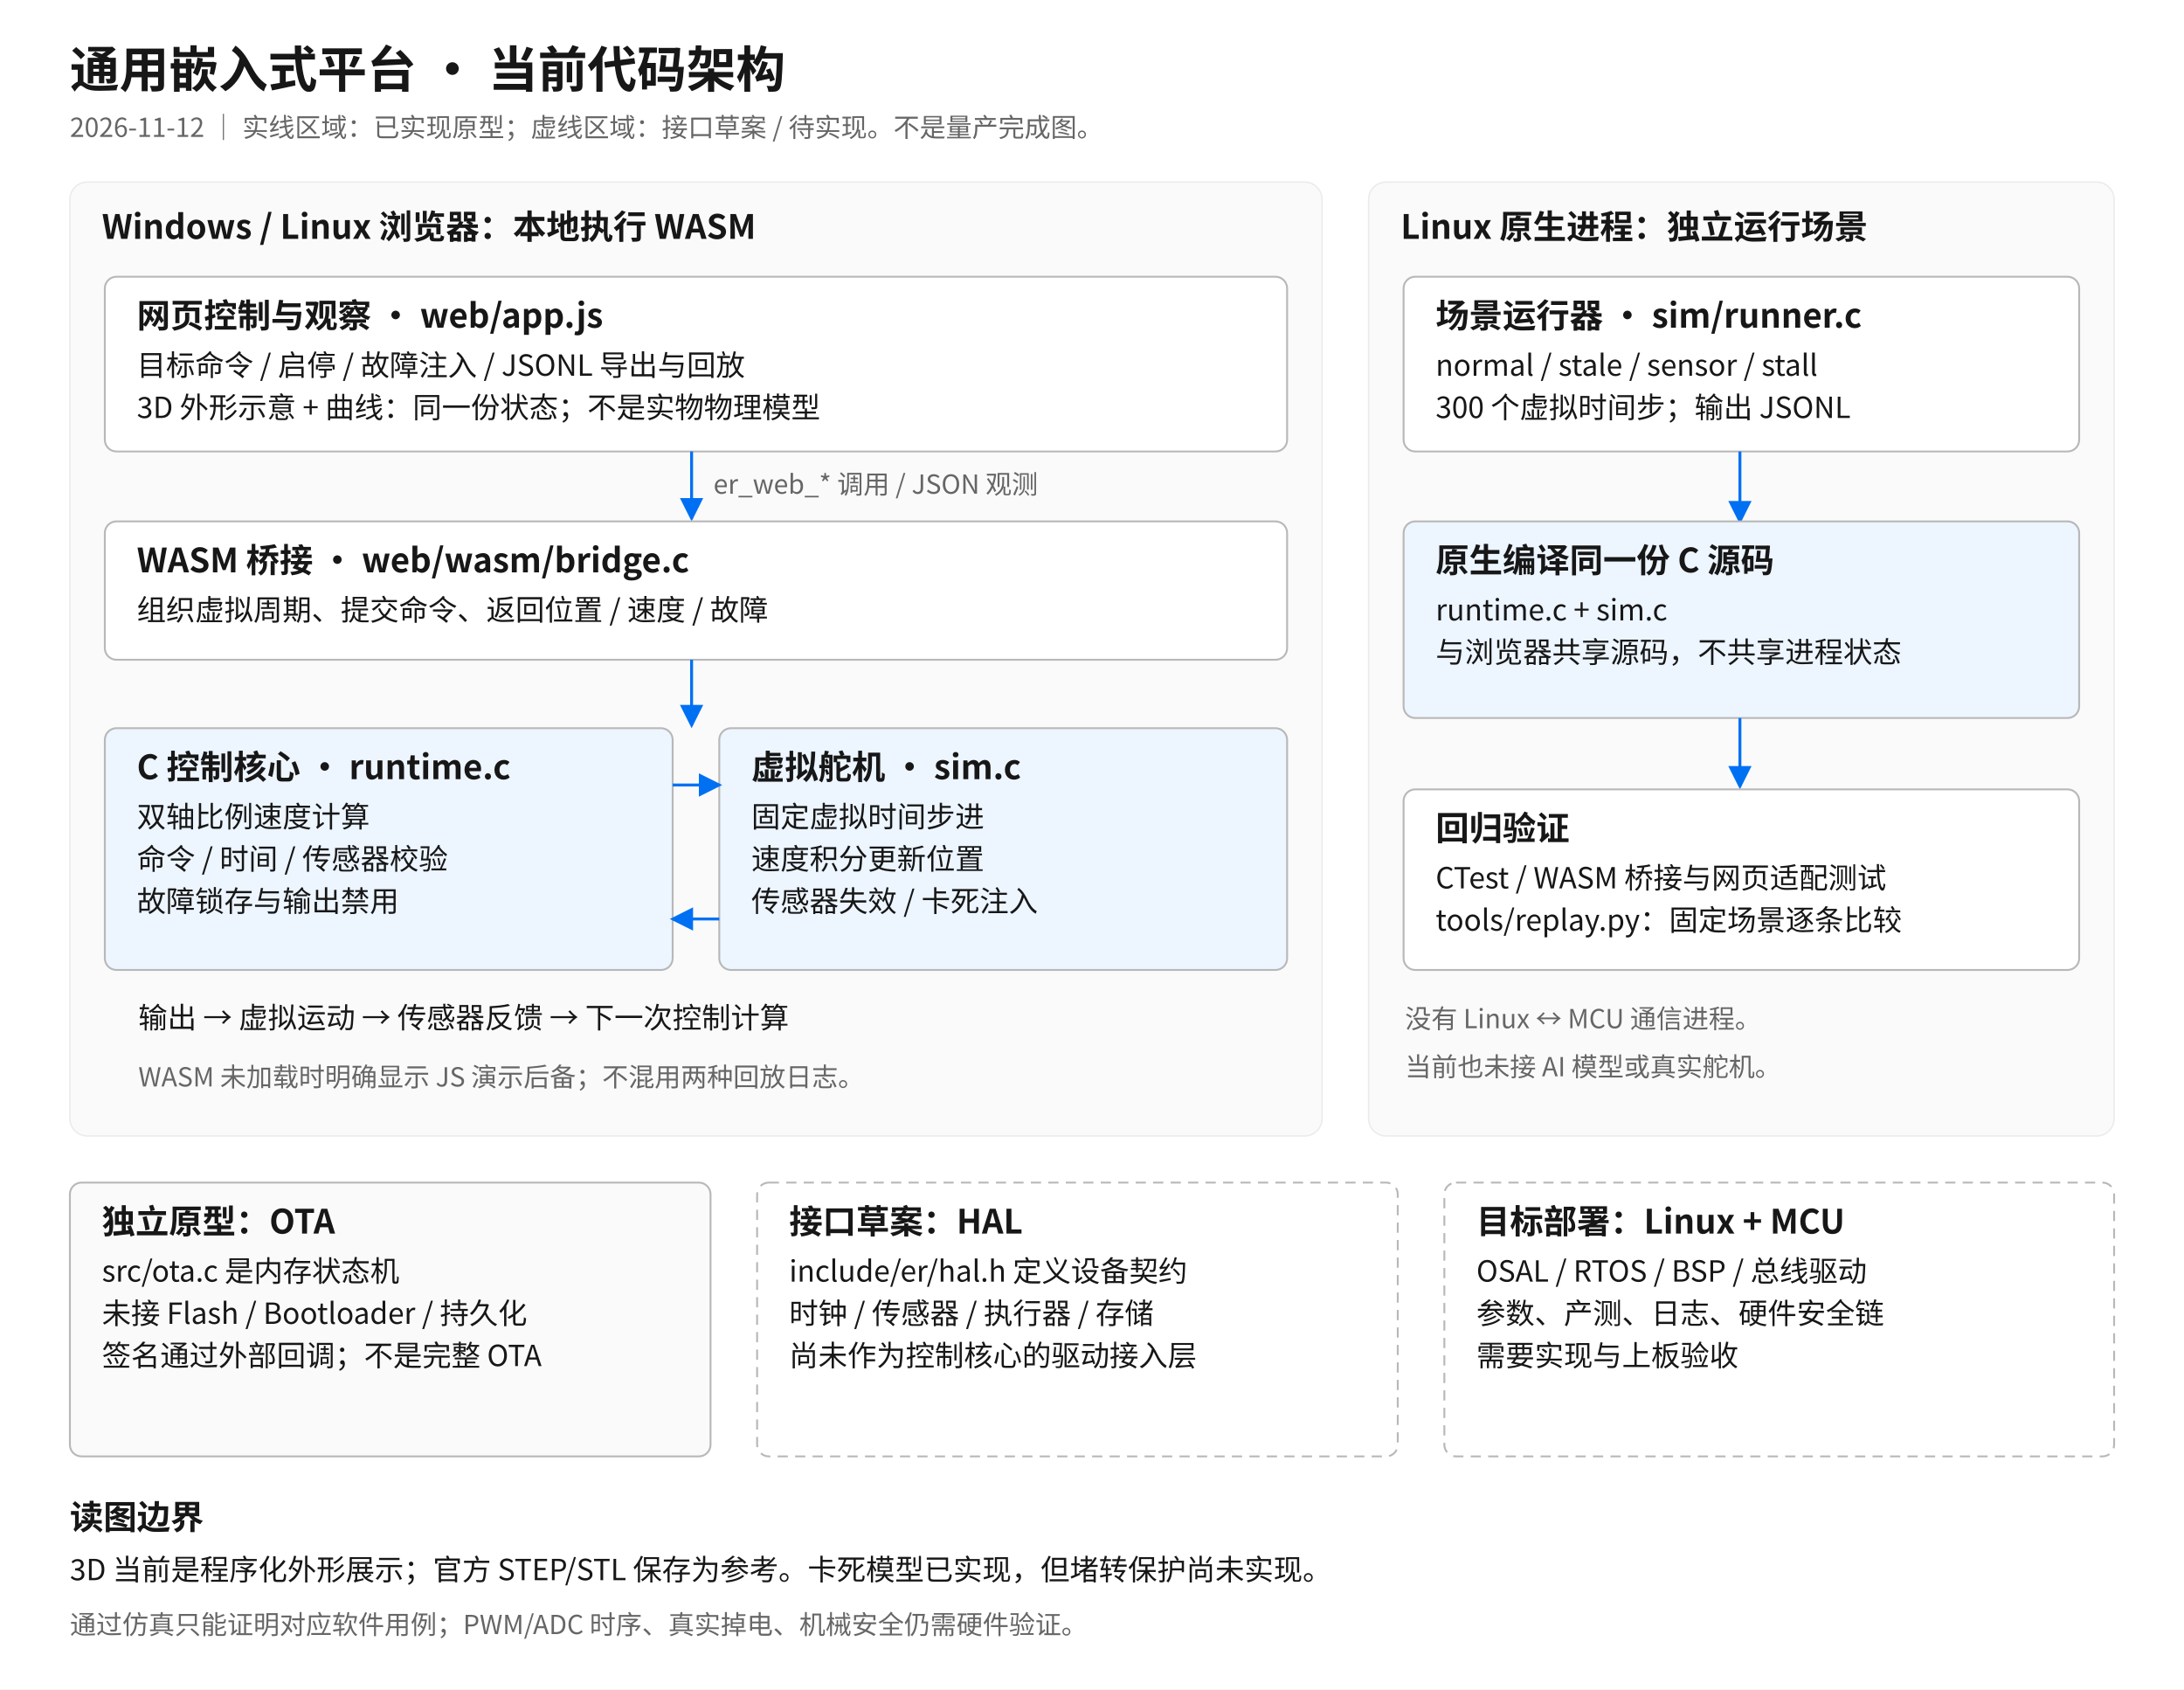
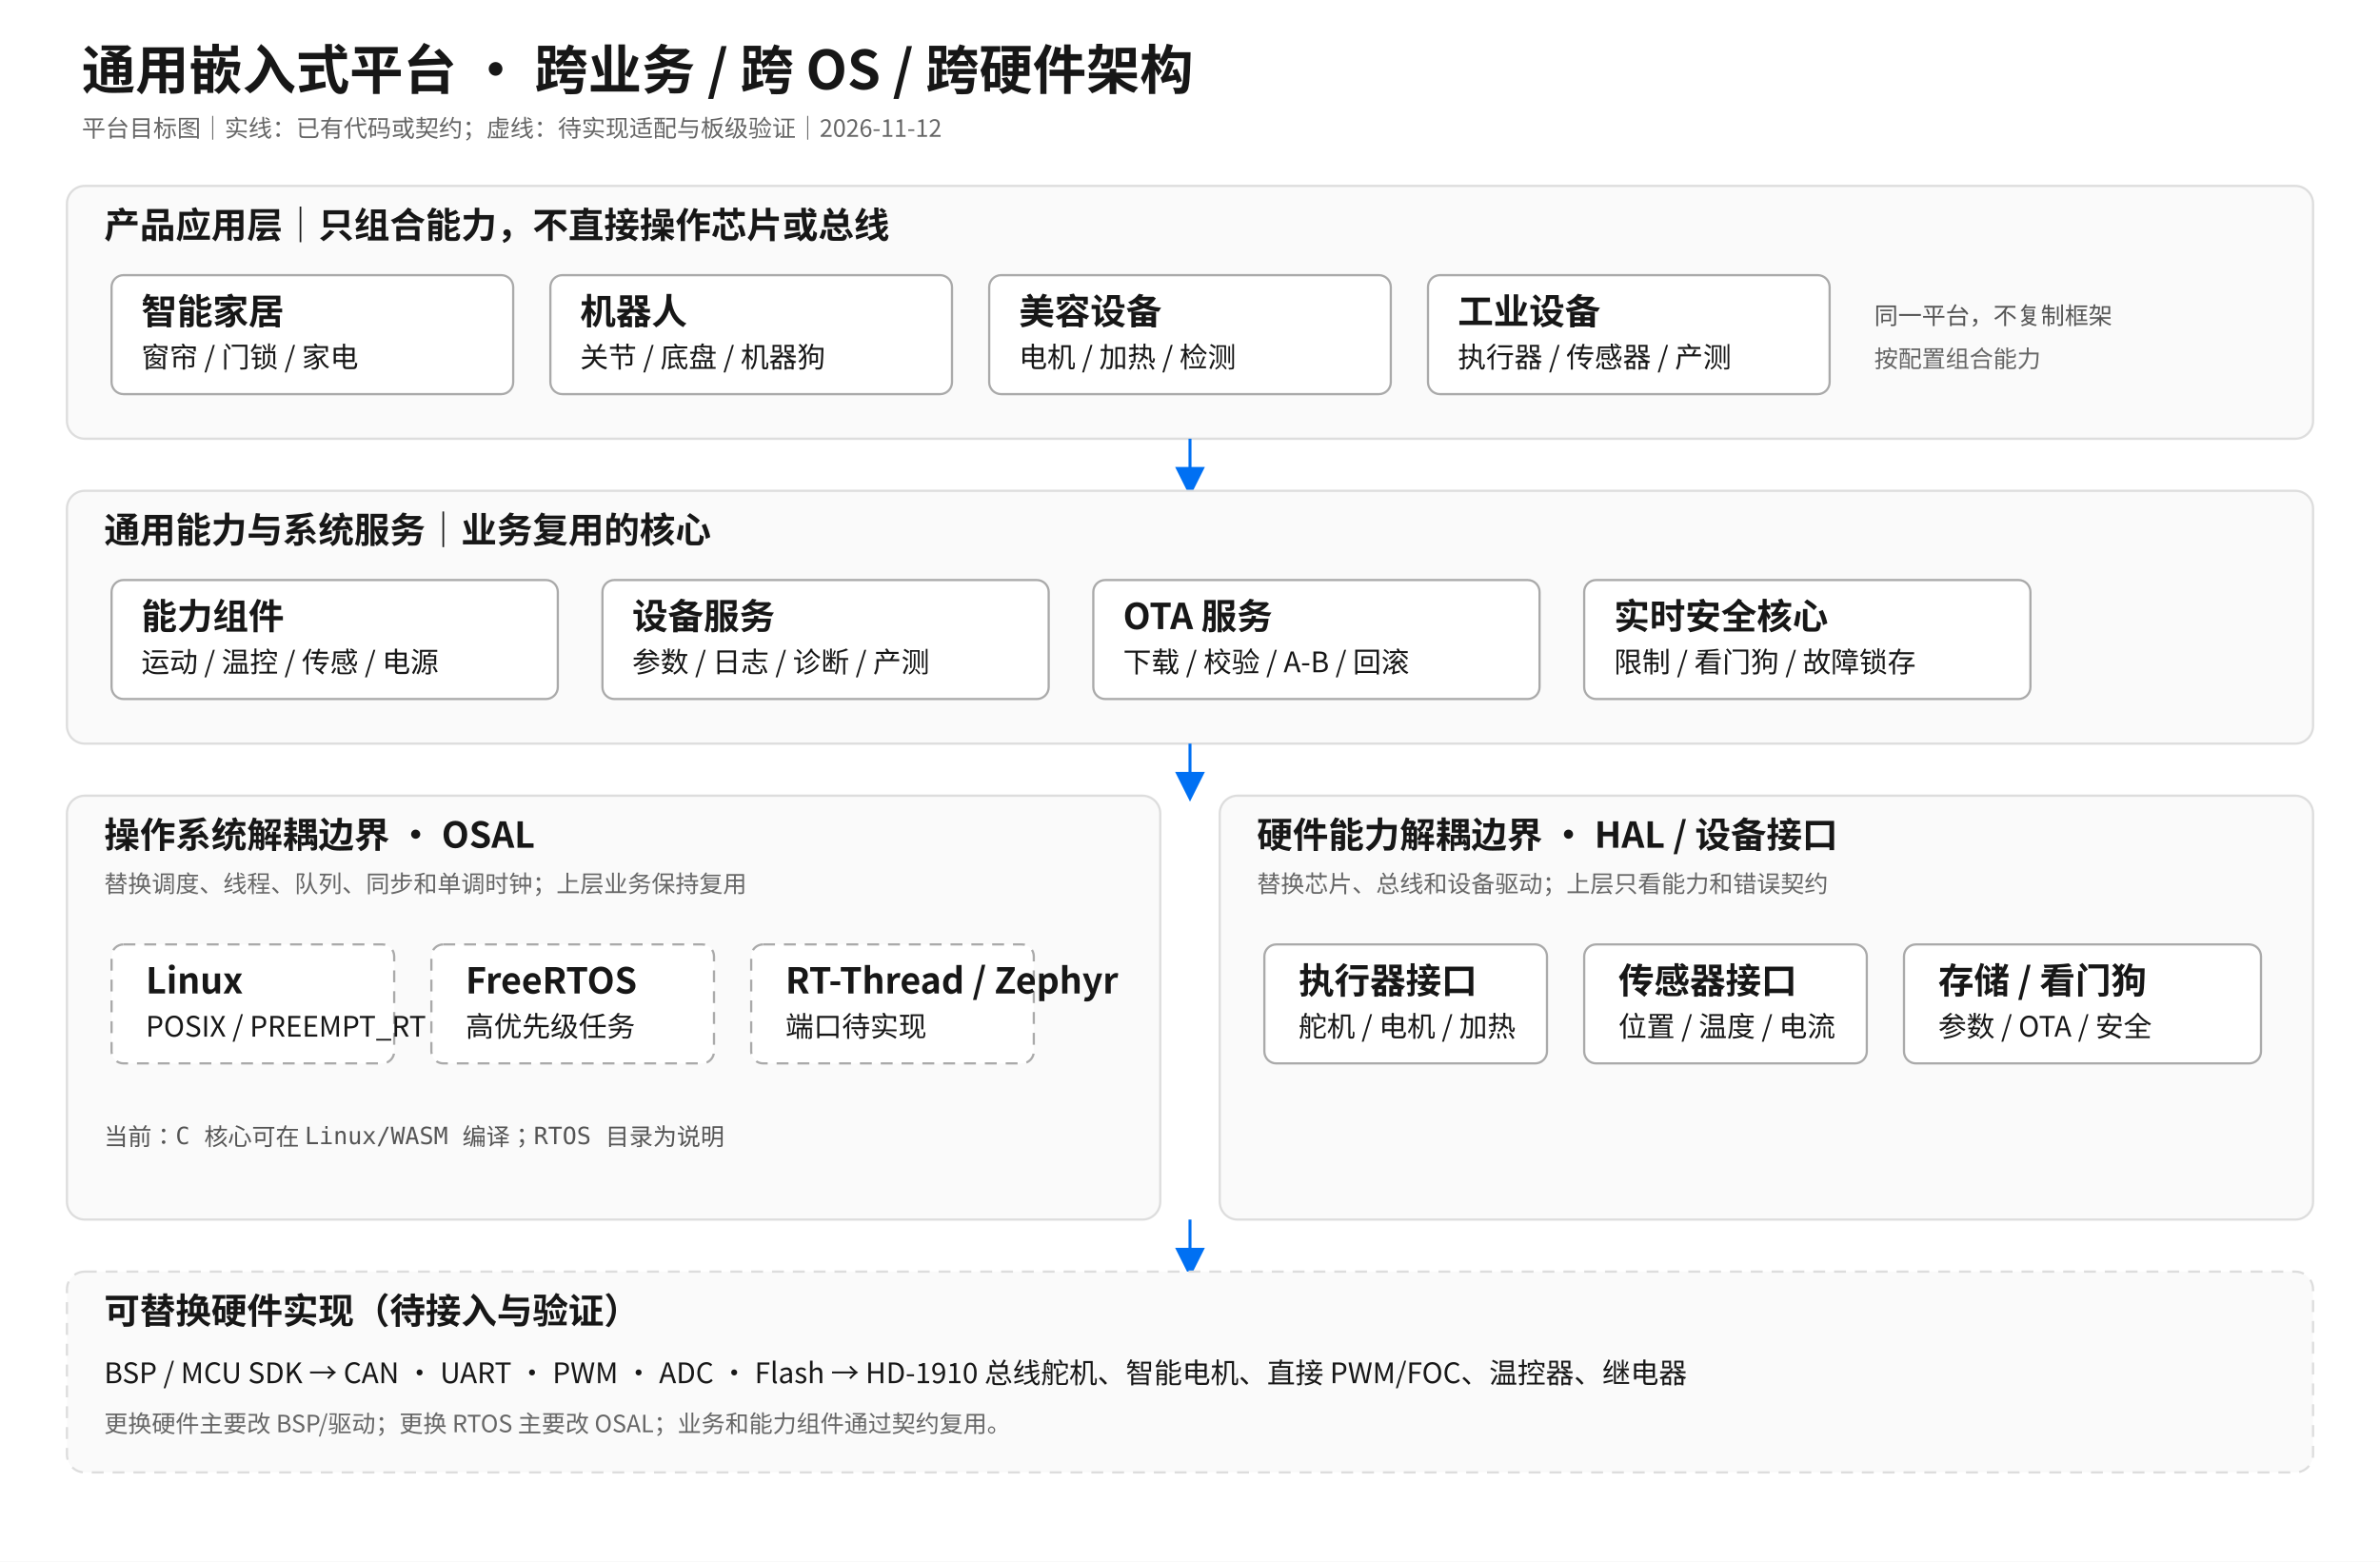
- <svg xmlns="http://www.w3.org/2000/svg" width="1500" height="1160" viewBox="0 0 1500 1160">
+ <svg xmlns="http://www.w3.org/2000/svg" width="1600" height="1050" viewBox="0 0 1600 1050">
  <defs>
-     <marker id="arrow" markerWidth="8" markerHeight="8" refX="7" refY="4" orient="auto">
-       <path d="M0,0 L8,4 L0,8" fill="#0070f3" />
+     <marker id="a" markerWidth="10" markerHeight="10" refX="8" refY="5" orient="auto">
+       <path d="M0 0 10 5 0 10z" fill="#0070f3" />
    </marker>
  </defs>
-   <rect width="1500" height="1160" fill="white" />
-   <style>text{font-family:'Noto Sans CJK SC',sans-serif;fill:#171717}.small{font-size:18px;fill:#666}.title{font-size:34px;font-weight:700}.head{font-size:23px;font-weight:600}.body{font-size:20px}.mono{font-family:monospace;font-size:18px;fill:#4d4d4d}</style>
-   <text x="48" y="60" class="title">通用嵌入式平台 · 当前代码架构</text>
-   <text x="48" y="94" class="small">2026-11-12 ｜ 实线区域：已实现原型；虚线区域：接口草案 / 待实现。不是量产完成图。</text>
-   <rect x="48" y="125" width="860" height="655" rx="12" fill="#fafafa" stroke="#ebebeb" />
-   <rect x="940" y="125" width="512" height="655" rx="12" fill="#fafafa" stroke="#ebebeb" />
-   <text x="70" y="164" class="head">Windows / Linux 浏览器：本地执行 WASM</text>
-   <text x="962" y="164" class="head">Linux 原生进程：独立运行场景</text>
-   <rect x="72" y="190" width="812" height="120" rx="8" fill="#fff" stroke="#b8b8b8" stroke-width="1.3" />
-   <text x="94" y="225" class="head">网页控制与观察  ·  web/app.js</text>
-   <text x="94" y="258" class="body">目标命令 / 启停 / 故障注入 / JSONL 导出与回放</text>
-   <text x="94" y="287" class="body">3D 外形示意 + 曲线：同一份状态；不是实物物理模型</text>
-   <path d="M475 310 L475 356" fill="none" stroke="#0070f3" stroke-width="2" marker-end="url(#arrow)" />
-   <text x="490" y="339" class="small">er_web_* 调用 / JSON 观测</text>
-   <rect x="72" y="358" width="812" height="95" rx="8" fill="#fff" stroke="#b8b8b8" stroke-width="1.3" />
-   <text x="94" y="393" class="head">WASM 桥接  ·  web/wasm/bridge.c</text>
-   <text x="94" y="426" class="body">组织虚拟周期、提交命令、返回位置 / 速度 / 故障</text>
-   <path d="M475 453 L475 498" fill="none" stroke="#0070f3" stroke-width="2" marker-end="url(#arrow)" />
-   <rect x="72" y="500" width="390" height="166" rx="8" fill="#edf5ff" stroke="#b8b8b8" stroke-width="1.3" />
-   <text x="94" y="535" class="head">C 控制核心  ·  runtime.c</text>
-   <text x="94" y="568" class="body">双轴比例速度计算</text>
-   <text x="94" y="597" class="body">命令 / 时间 / 传感器校验</text>
-   <text x="94" y="626" class="body">故障锁存与输出禁用</text>
-   <rect x="494" y="500" width="390" height="166" rx="8" fill="#edf5ff" stroke="#b8b8b8" stroke-width="1.3" />
-   <text x="516" y="535" class="head">虚拟舵机  ·  sim.c</text>
-   <text x="516" y="568" class="body">固定虚拟时间步进</text>
-   <text x="516" y="597" class="body">速度积分更新位置</text>
-   <text x="516" y="626" class="body">传感器失效 / 卡死注入</text>
-   <path d="M462 539 L494 539" fill="none" stroke="#0070f3" stroke-width="2" marker-end="url(#arrow)" />
-   <path d="M494 631 L462 631" fill="none" stroke="#0070f3" stroke-width="2" marker-end="url(#arrow)" />
-   <text x="95" y="706" class="body">输出 → 虚拟运动 → 传感器反馈 → 下一次控制计算</text>
-   <text x="95" y="746" class="small">WASM 未加载时明确显示 JS 演示后备；不混用两种回放日志。</text>
-   <rect x="964" y="190" width="464" height="120" rx="8" fill="#fff" stroke="#b8b8b8" stroke-width="1.3" />
-   <text x="986" y="225" class="head">场景运行器  ·  sim/runner.c</text>
-   <text x="986" y="258" class="body">normal / stale / sensor / stall</text>
-   <text x="986" y="287" class="body">300 个虚拟时间步；输出 JSONL</text>
-   <path d="M1195 310 L1195 358" fill="none" stroke="#0070f3" stroke-width="2" marker-end="url(#arrow)" />
-   <rect x="964" y="358" width="464" height="135" rx="8" fill="#edf5ff" stroke="#b8b8b8" stroke-width="1.3" />
-   <text x="986" y="393" class="head">原生编译同一份 C 源码</text>
-   <text x="986" y="426" class="body">runtime.c + sim.c</text>
-   <text x="986" y="455" class="body">与浏览器共享源码，不共享进程状态</text>
-   <path d="M1195 493 L1195 540" fill="none" stroke="#0070f3" stroke-width="2" marker-end="url(#arrow)" />
-   <rect x="964" y="542" width="464" height="124" rx="8" fill="#fff" stroke="#b8b8b8" stroke-width="1.3" />
-   <text x="986" y="577" class="head">回归验证</text>
-   <text x="986" y="610" class="body">CTest / WASM 桥接与网页适配测试</text>
-   <text x="986" y="639" class="body">tools/replay.py：固定场景逐条比较</text>
-   <text x="965" y="706" class="small">没有 Linux ↔ MCU 通信进程。</text>
-   <text x="965" y="739" class="small">当前也未接 AI 模型或真实舵机。</text>
-   <rect x="48" y="812" width="440" height="188" rx="8" fill="#fafafa" stroke="#b8b8b8" stroke-width="1.3" />
-   <text x="70" y="847" class="head">独立原型：OTA</text>
-   <text x="70" y="880" class="body">src/ota.c 是内存状态机</text>
-   <text x="70" y="909" class="body">未接 Flash / Bootloader / 持久化</text>
-   <text x="70" y="938" class="body">签名通过外部回调；不是完整 OTA</text>
-   <rect x="520" y="812" width="440" height="188" rx="8" fill="#fff" stroke="#b8b8b8" stroke-width="1.3" stroke-dasharray="7 5" />
-   <text x="542" y="847" class="head">接口草案：HAL</text>
-   <text x="542" y="880" class="body">include/er/hal.h 定义设备契约</text>
-   <text x="542" y="909" class="body">时钟 / 传感器 / 执行器 / 存储</text>
-   <text x="542" y="938" class="body">尚未作为控制核心的驱动接入层</text>
-   <rect x="992" y="812" width="460" height="188" rx="8" fill="#fff" stroke="#b8b8b8" stroke-width="1.3" stroke-dasharray="7 5" />
-   <text x="1014" y="847" class="head">目标部署：Linux + MCU</text>
-   <text x="1014" y="880" class="body">OSAL / RTOS / BSP / 总线驱动</text>
-   <text x="1014" y="909" class="body">参数、产测、日志、硬件安全链</text>
-   <text x="1014" y="938" class="body">需要实现与上板验收</text>
-   <text x="48" y="1050" class="head">读图边界</text>
-   <text x="48" y="1085" class="body">3D 当前是程序化外形展示；官方 STEP/STL 保存为参考。卡死模型已实现，但堵转保护尚未实现。</text>
-   <text x="48" y="1122" class="small">通过仿真只能证明对应软件用例；PWM/ADC 时序、真实掉电、机械安全仍需硬件验证。</text>
+   <rect width="1600" height="1050" fill="#fff" />
+   <style>text{font-family:'Noto Sans CJK SC',sans-serif;fill:#171717}.t{font-size:36px;font-weight:700}.h{font-size:24px;font-weight:700}.b{font-size:19px}.s{font-size:16px;fill:#666}.mono{font-family:monospace;font-size:16px;fill:#555}.box{fill:#fff;stroke:#aaa;stroke-width:1.5}.group{fill:#fafafa;stroke:#ddd;stroke-width:1.5}.future{stroke-dasharray:8 6}.arrow{stroke:#0070f3;stroke-width:2;fill:none;marker-end:url(#a)}</style>
+   <text x="55" y="60" class="t">通用嵌入式平台 · 跨业务 / 跨 OS / 跨硬件架构</text>
+   <text x="55" y="92" class="s">平台目标图｜实线：已有代码或契约；虚线：待实现适配与板级验证｜2026-11-12</text>
+   <rect x="45" y="125" width="1510" height="170" rx="12" class="group" />
+   <text x="70" y="160" class="h">产品应用层｜只组合能力，不直接操作芯片或总线</text>
+   <rect x="75" y="185" width="270" height="80" rx="8" class="box" />
+   <text x="95" y="218" class="h">智能家居</text>
+   <text x="95" y="247" class="b">窗帘 / 门锁 / 家电</text>
+   <rect x="370" y="185" width="270" height="80" rx="8" class="box" />
+   <text x="390" y="218" class="h">机器人</text>
+   <text x="390" y="247" class="b">关节 / 底盘 / 机器狗</text>
+   <rect x="665" y="185" width="270" height="80" rx="8" class="box" />
+   <text x="685" y="218" class="h">美容设备</text>
+   <text x="685" y="247" class="b">电机 / 加热 / 检测</text>
+   <rect x="960" y="185" width="270" height="80" rx="8" class="box" />
+   <text x="980" y="218" class="h">工业设备</text>
+   <text x="980" y="247" class="b">执行器 / 传感器 / 产测</text>
+   <text x="1260" y="218" class="mono">同一平台，不复制框架</text>
+   <text x="1260" y="247" class="s">按配置组合能力</text>
+   <path d="M800 295v35" class="arrow" />
+   <rect x="45" y="330" width="1510" height="170" rx="12" class="group" />
+   <text x="70" y="365" class="h">通用能力与系统服务｜业务复用的核心</text>
+   <rect x="75" y="390" width="300" height="80" rx="8" class="box" />
+   <text x="95" y="423" class="h">能力组件</text>
+   <text x="95" y="452" class="b">运动 / 温控 / 传感 / 电源</text>
+   <rect x="405" y="390" width="300" height="80" rx="8" class="box" />
+   <text x="425" y="423" class="h">设备服务</text>
+   <text x="425" y="452" class="b">参数 / 日志 / 诊断 / 产测</text>
+   <rect x="735" y="390" width="300" height="80" rx="8" class="box" />
+   <text x="755" y="423" class="h">OTA 服务</text>
+   <text x="755" y="452" class="b">下载 / 校验 / A-B / 回滚</text>
+   <rect x="1065" y="390" width="300" height="80" rx="8" class="box" />
+   <text x="1085" y="423" class="h">实时安全核心</text>
+   <text x="1085" y="452" class="b">限制 / 看门狗 / 故障锁存</text>
+   <path d="M800 500v35" class="arrow" />
+   <rect x="45" y="535" width="735" height="285" rx="12" class="group" />
+   <text x="70" y="570" class="h">操作系统解耦边界 · OSAL</text>
+   <text x="70" y="600" class="s">替换调度、线程、队列、同步和单调时钟；上层业务保持复用</text>
+   <rect x="75" y="635" width="190" height="80" rx="8" class="box future" />
+   <text x="98" y="668" class="h">Linux</text>
+   <text x="98" y="697" class="b">POSIX / PREEMPT_RT</text>
+   <rect x="290" y="635" width="190" height="80" rx="8" class="box future" />
+   <text x="313" y="668" class="h">FreeRTOS</text>
+   <text x="313" y="697" class="b">高优先级任务</text>
+   <rect x="505" y="635" width="190" height="80" rx="8" class="box future" />
+   <text x="528" y="668" class="h">RT-Thread / Zephyr</text>
+   <text x="528" y="697" class="b">端口待实现</text>
+   <text x="70" y="770" class="mono">当前：C 核心可在 Linux/WASM 编译；RTOS 目录为说明</text>
+   <rect x="820" y="535" width="735" height="285" rx="12" class="group" />
+   <text x="845" y="570" class="h">硬件能力解耦边界 · HAL / 设备接口</text>
+   <text x="845" y="600" class="s">替换芯片、总线和设备驱动；上层只看能力和错误契约</text>
+   <rect x="850" y="635" width="190" height="80" rx="8" class="box" />
+   <text x="873" y="668" class="h">执行器接口</text>
+   <text x="873" y="697" class="b">舵机 / 电机 / 加热</text>
+   <rect x="1065" y="635" width="190" height="80" rx="8" class="box" />
+   <text x="1088" y="668" class="h">传感器接口</text>
+   <text x="1088" y="697" class="b">位置 / 温度 / 电流</text>
+   <rect x="1280" y="635" width="240" height="80" rx="8" class="box" />
+   <text x="1303" y="668" class="h">存储 / 看门狗</text>
+   <text x="1303" y="697" class="b">参数 / OTA / 安全</text>
+   <path d="M800 820v35" class="arrow" />
+   <rect x="45" y="855" width="1510" height="135" rx="12" class="group future" />
+   <text x="70" y="890" class="h">可替换硬件实现（待接入与验证）</text>
+   <text x="70" y="930" class="b">BSP / MCU SDK → CAN · UART · PWM · ADC · Flash → HD-1910 总线舵机、智能电机、直接 PWM/FOC、温控器、继电器</text>
+   <text x="70" y="963" class="s">更换硬件主要改 BSP/驱动；更换 RTOS 主要改 OSAL；业务和能力组件通过契约复用。</text>
</svg>
